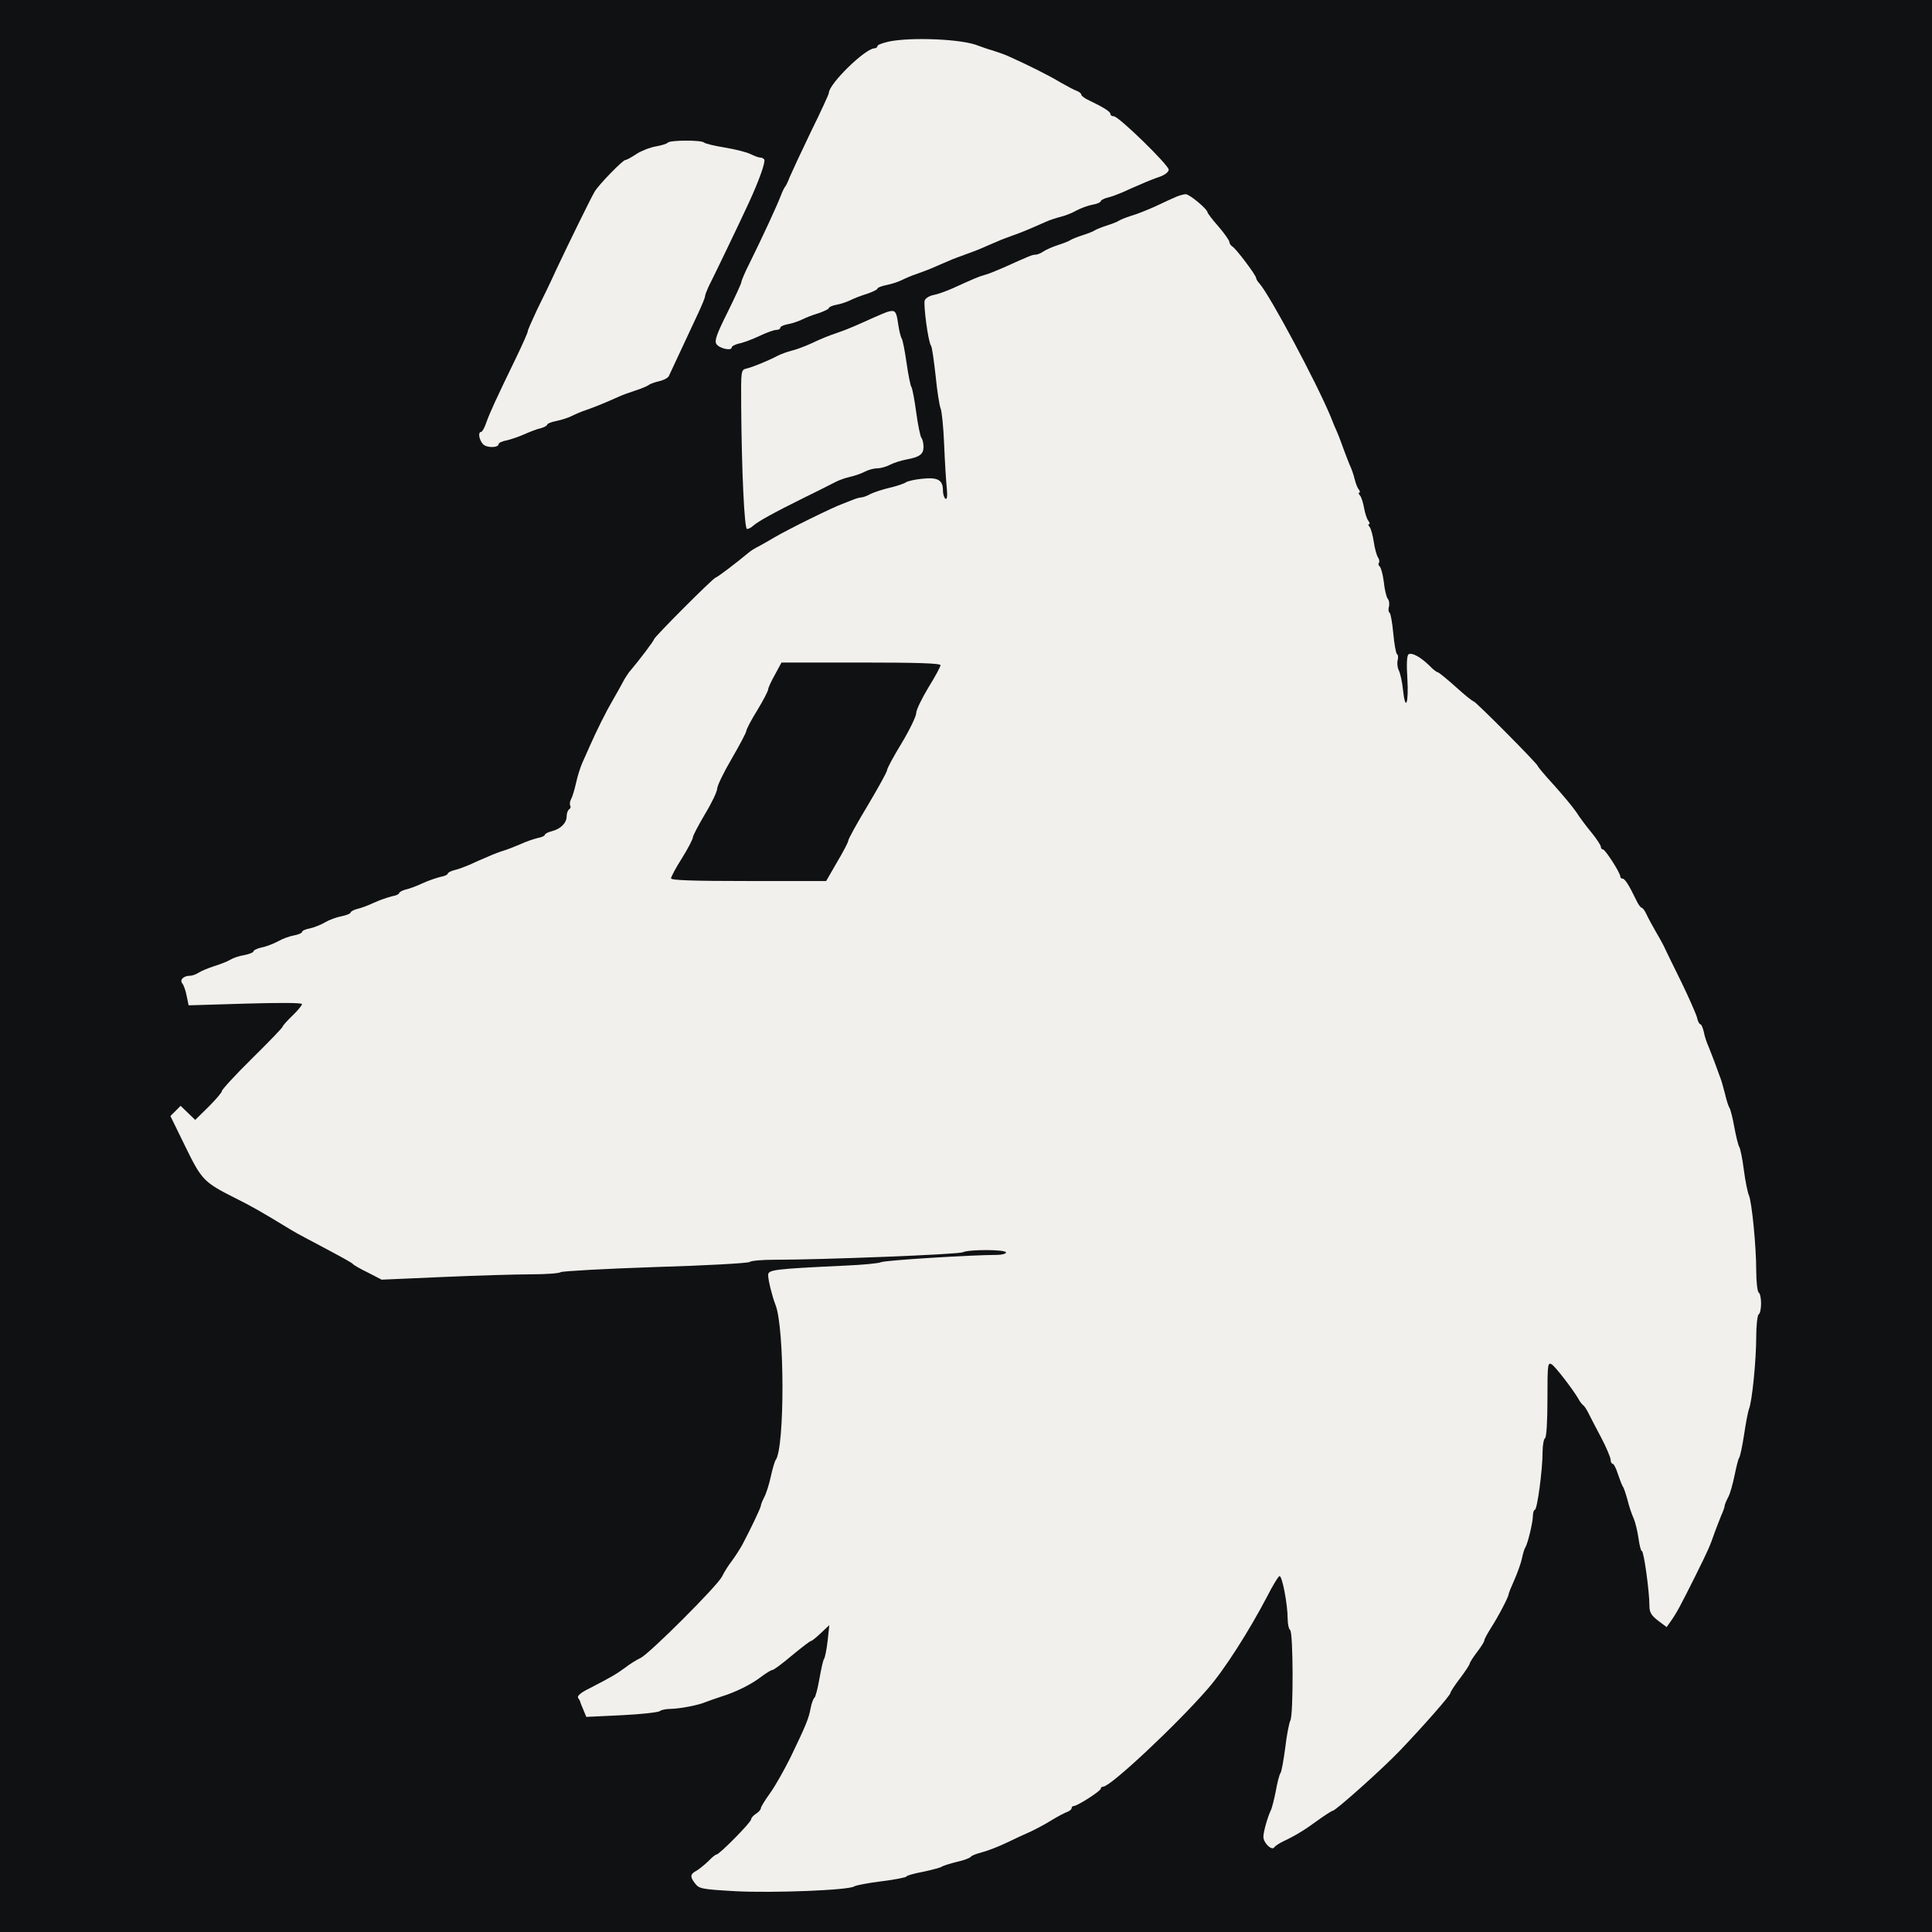
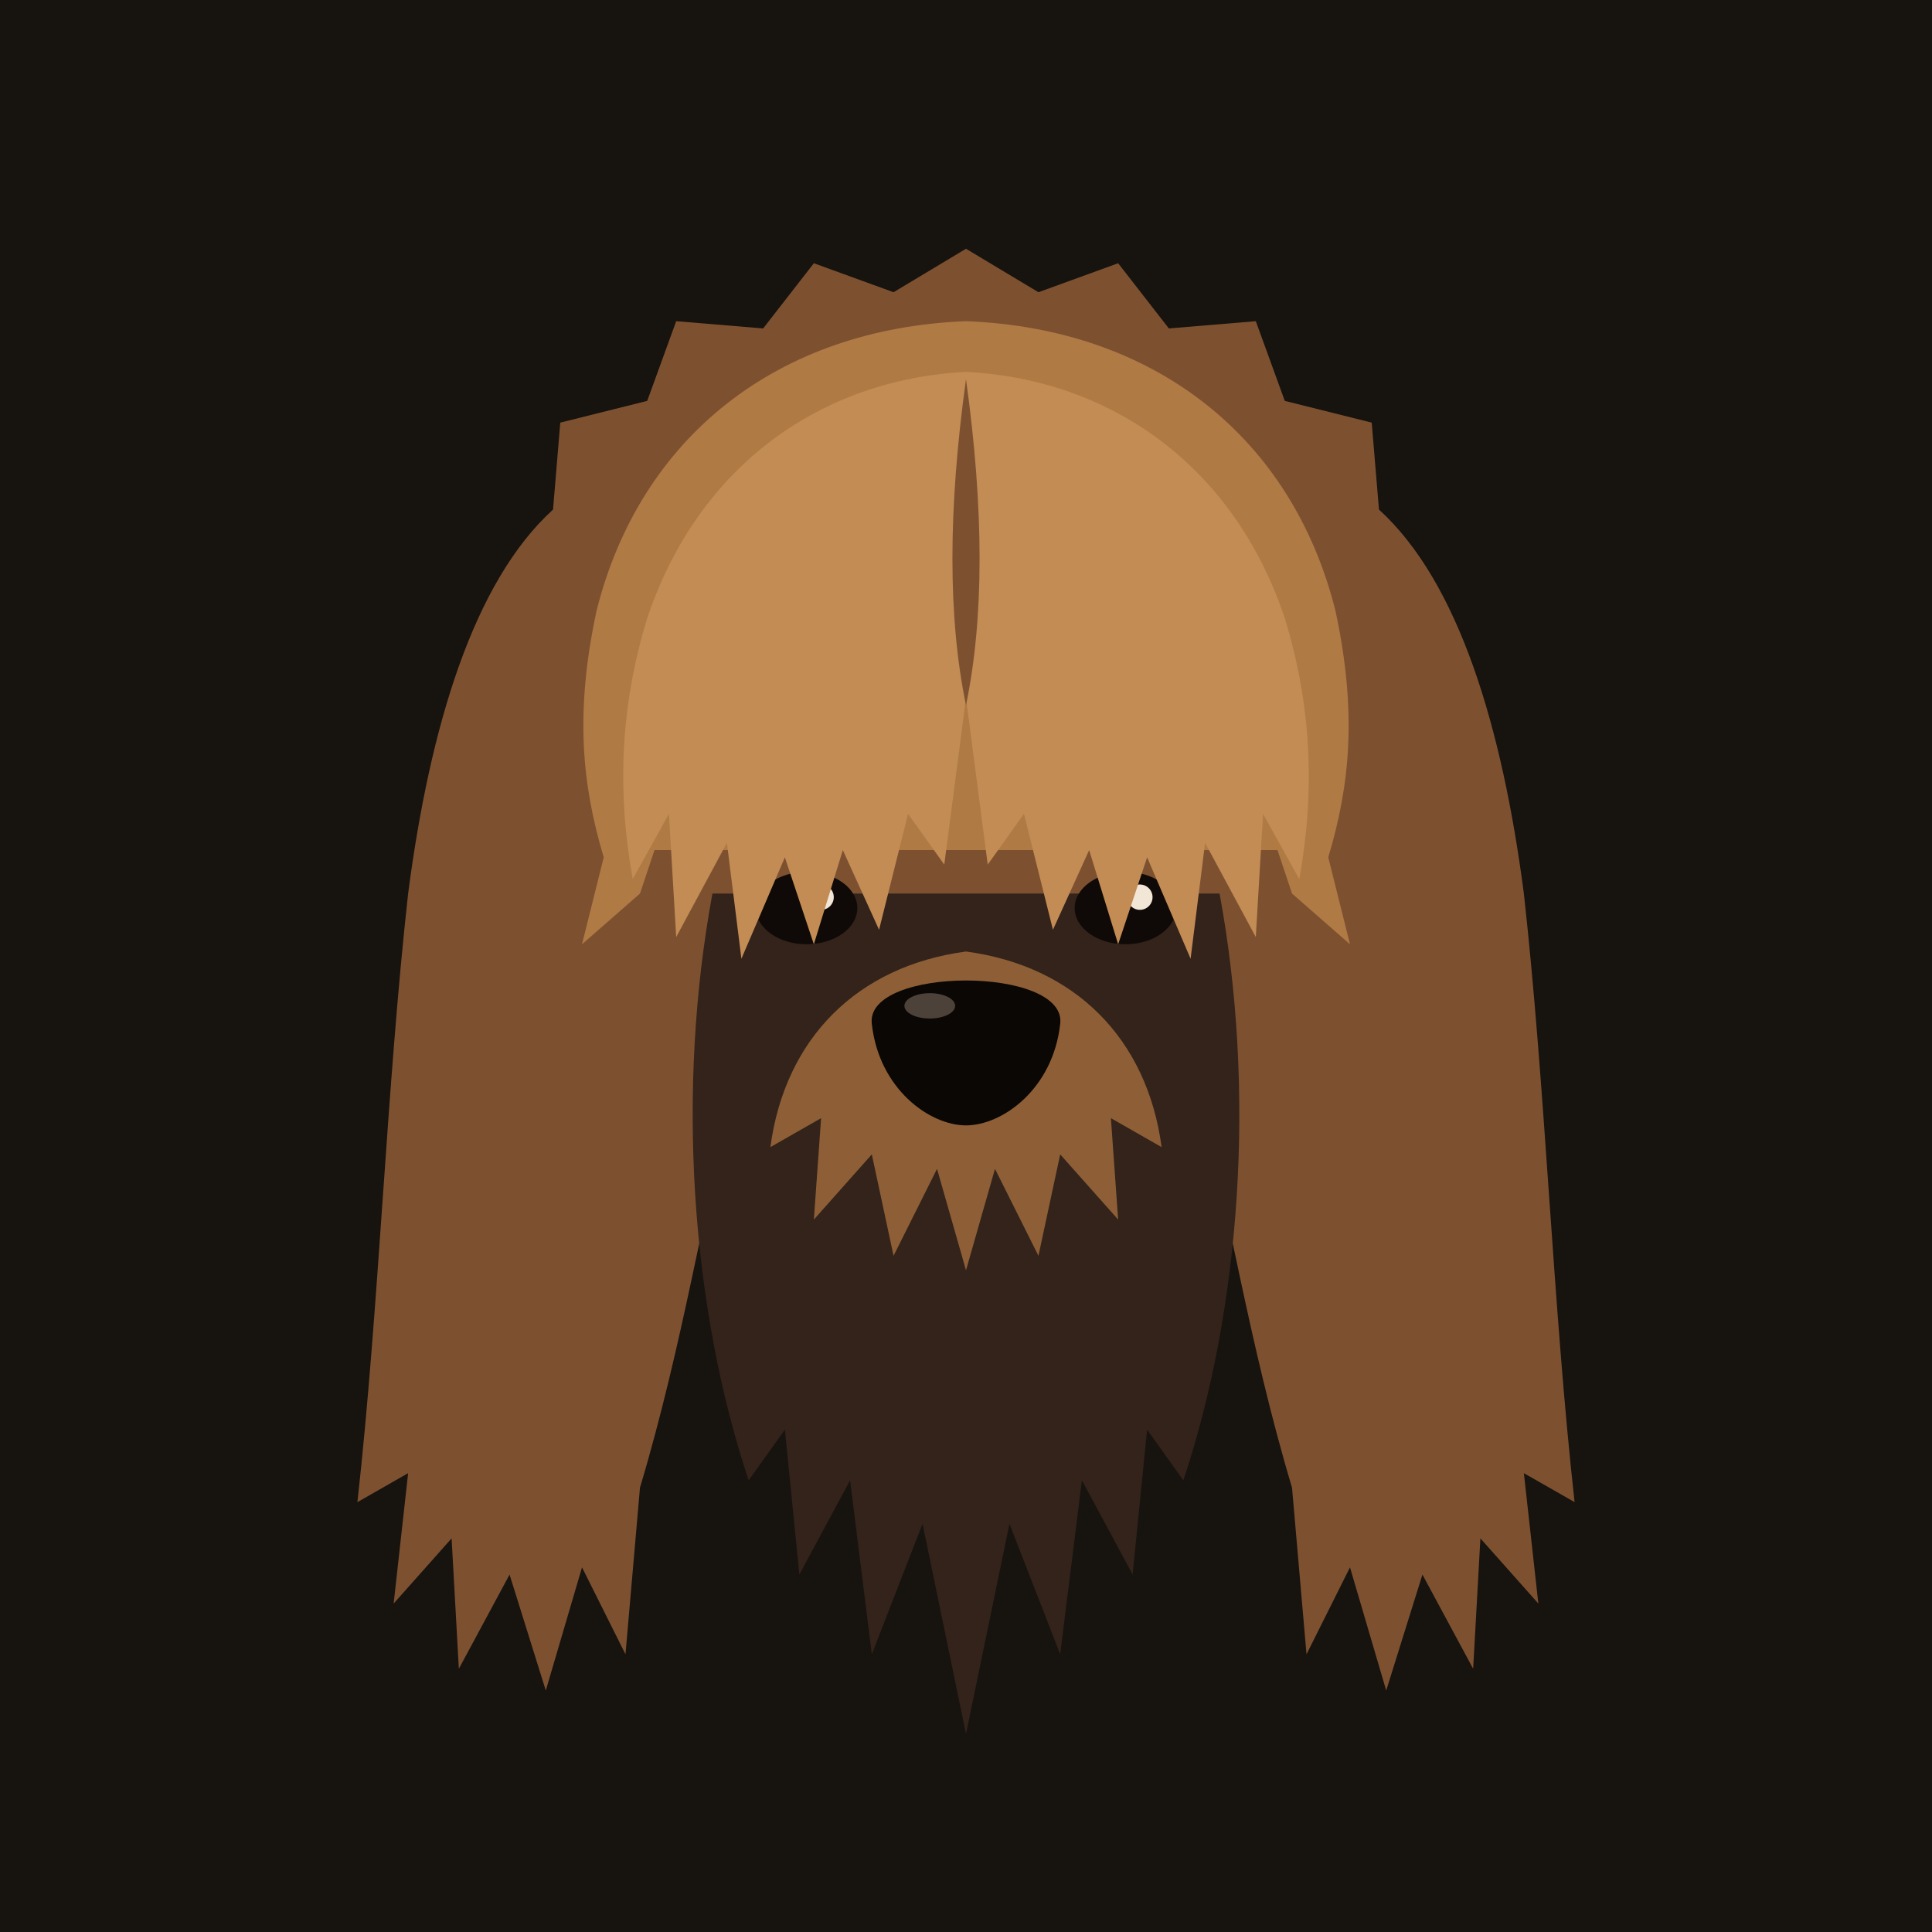
- <svg xmlns="http://www.w3.org/2000/svg" viewBox="110.6 112.1 795.8 795.8" role="img" aria-label="Collie">
-   <rect x="110.583" y="112.083" width="795.833" height="795.833" fill="#0f1113" />
-   <g transform="translate(0,1024) scale(0.1,-0.1)" fill="#f2f0ec" stroke="none">
-     <path d="M4768 8948 c-27 -6 -48 -14 -48 -19 0 -5 -6 -9 -12 -9 -39 -1 -188 -147 -188 -184 0 -5 -33 -77 -74 -160 -40 -83 -79 -167 -87 -186 -7 -19 -16 -37 -19 -40 -3 -3 -12 -21 -19 -40 -15 -39 -75 -169 -127 -274 -19 -37 -34 -73 -34 -78 0 -6 -26 -62 -57 -125 -45 -90 -55 -118 -46 -131 11 -18 63 -30 63 -14 0 5 14 12 30 16 17 3 54 17 84 31 29 14 60 25 69 25 10 0 17 4 17 9 0 5 15 12 33 15 17 3 43 12 57 19 14 7 44 19 68 26 23 8 42 17 42 21 0 4 15 11 33 14 17 3 43 12 57 19 14 7 44 19 68 26 23 8 42 17 42 21 0 4 17 11 38 15 20 4 48 13 62 20 14 7 41 19 60 25 19 7 50 18 68 26 17 8 47 20 65 28 17 8 48 19 67 26 19 7 50 18 68 26 17 8 47 20 65 28 17 8 48 19 67 26 35 12 72 28 133 55 17 8 46 17 62 21 17 4 46 15 65 26 19 10 49 21 67 24 18 3 33 10 33 14 0 4 12 11 28 15 15 3 43 14 62 22 19 9 53 24 75 33 22 10 57 24 78 31 21 7 37 20 37 29 0 19 -206 220 -226 220 -8 0 -14 4 -14 9 0 10 -27 27 -87 56 -18 8 -33 19 -33 24 0 5 -8 11 -17 15 -10 3 -40 19 -68 35 -46 28 -136 73 -210 106 -16 8 -48 19 -70 26 -22 6 -49 16 -60 20 -64 27 -273 36 -367 17z" />
-     <path d="M3856 8531 c-3 -4 -25 -11 -48 -15 -24 -4 -60 -18 -80 -31 -21 -14 -41 -25 -46 -25 -11 0 -111 -103 -127 -131 -18 -31 -105 -209 -157 -319 -21 -47 -57 -121 -79 -165 -21 -45 -39 -85 -39 -90 0 -6 -21 -53 -46 -105 -83 -171 -112 -234 -125 -272 -7 -21 -17 -38 -21 -38 -14 0 -9 -32 7 -50 15 -17 65 -16 65 0 0 5 15 12 33 15 17 4 50 15 72 25 23 10 53 22 68 25 15 4 27 11 27 15 0 4 17 11 38 15 20 4 48 13 62 20 14 7 41 19 60 25 37 13 72 27 130 53 19 9 53 21 75 28 22 7 46 17 53 22 6 5 26 12 44 16 17 4 35 13 39 21 4 8 26 56 49 105 23 50 55 118 71 152 16 34 29 66 29 71 0 6 7 23 14 39 20 39 128 263 167 348 41 89 69 167 63 177 -3 5 -11 8 -17 8 -7 0 -24 7 -39 14 -15 8 -63 20 -105 27 -43 7 -82 16 -87 21 -13 11 -143 10 -150 -1z" />
-     <path d="M5950 8308 c-14 -6 -52 -23 -85 -39 -33 -15 -78 -33 -100 -39 -22 -7 -44 -16 -50 -20 -5 -4 -28 -13 -50 -20 -22 -7 -44 -16 -50 -20 -5 -4 -28 -13 -50 -20 -22 -7 -44 -16 -50 -20 -5 -4 -28 -13 -50 -20 -22 -7 -49 -19 -60 -26 -11 -8 -26 -14 -33 -14 -14 0 -23 -4 -132 -53 -30 -13 -66 -28 -80 -31 -25 -7 -47 -17 -131 -55 -25 -11 -60 -24 -77 -27 -17 -3 -33 -13 -37 -22 -6 -17 14 -172 26 -187 4 -5 12 -62 19 -125 6 -63 16 -123 20 -132 5 -9 12 -76 15 -150 3 -73 8 -155 11 -181 3 -33 1 -47 -6 -42 -5 3 -10 19 -10 34 0 43 -21 55 -86 48 -30 -3 -61 -10 -67 -15 -7 -5 -36 -15 -66 -22 -30 -7 -66 -19 -80 -26 -14 -8 -31 -14 -38 -14 -6 0 -24 -5 -40 -12 -15 -6 -30 -12 -33 -13 -39 -13 -231 -108 -285 -140 -22 -13 -51 -30 -65 -37 -14 -7 -32 -18 -40 -25 -51 -43 -131 -103 -136 -103 -9 0 -254 -246 -254 -254 0 -6 -62 -88 -103 -136 -6 -8 -18 -26 -25 -40 -7 -14 -26 -47 -42 -75 -28 -48 -65 -122 -96 -192 -8 -18 -21 -48 -29 -65 -8 -18 -20 -55 -26 -83 -6 -27 -15 -58 -21 -68 -5 -10 -6 -22 -3 -27 3 -5 1 -11 -5 -15 -5 -3 -10 -16 -10 -29 0 -27 -25 -52 -62 -61 -16 -4 -28 -11 -28 -15 0 -4 -13 -10 -30 -13 -16 -4 -49 -15 -72 -26 -24 -10 -54 -22 -68 -26 -14 -4 -43 -15 -65 -25 -22 -9 -56 -24 -75 -33 -19 -8 -47 -19 -62 -22 -16 -4 -28 -11 -28 -15 0 -4 -13 -10 -30 -13 -16 -4 -49 -15 -73 -26 -23 -11 -55 -23 -70 -26 -15 -4 -27 -11 -27 -15 0 -4 -13 -10 -30 -13 -16 -4 -49 -15 -73 -26 -23 -11 -55 -23 -70 -26 -15 -4 -27 -11 -27 -15 0 -4 -17 -11 -37 -15 -21 -4 -51 -15 -68 -25 -16 -10 -45 -21 -62 -25 -18 -3 -33 -10 -33 -15 0 -4 -15 -11 -33 -14 -18 -3 -48 -14 -67 -25 -19 -10 -50 -22 -68 -25 -17 -4 -32 -11 -32 -16 0 -4 -17 -11 -37 -15 -21 -3 -47 -12 -58 -19 -11 -7 -40 -18 -65 -26 -25 -8 -54 -20 -65 -27 -11 -7 -26 -13 -35 -13 -28 0 -45 -17 -33 -32 6 -7 14 -30 18 -52 l8 -38 233 7 c139 4 234 4 234 -2 0 -5 -18 -27 -40 -48 -22 -21 -40 -42 -40 -45 0 -4 -56 -62 -125 -130 -69 -68 -125 -129 -125 -135 0 -6 -25 -35 -55 -65 l-55 -54 -30 29 -30 29 -21 -21 -21 -21 62 -127 c67 -137 76 -146 205 -211 68 -34 102 -53 230 -131 11 -7 40 -23 65 -36 157 -83 185 -99 190 -105 3 -4 31 -20 62 -35 l56 -29 252 11 c138 6 301 11 363 11 62 0 117 4 123 9 5 4 180 14 389 21 209 6 384 16 389 21 6 5 51 9 100 9 199 0 762 22 778 31 24 12 178 12 178 -1 0 -5 -17 -10 -37 -10 -103 0 -461 -22 -478 -30 -11 -5 -76 -11 -145 -14 -296 -14 -320 -17 -320 -39 0 -21 17 -89 30 -122 38 -92 39 -590 1 -640 -4 -5 -13 -36 -20 -68 -7 -32 -19 -70 -27 -85 -8 -15 -14 -31 -14 -35 0 -8 -43 -98 -77 -162 -9 -16 -28 -46 -42 -65 -15 -19 -33 -48 -41 -65 -19 -38 -296 -315 -335 -335 -17 -8 -46 -26 -65 -41 -36 -26 -54 -37 -147 -85 -33 -16 -50 -30 -46 -38 4 -6 8 -13 9 -16 0 -3 6 -18 13 -34 l12 -29 147 7 c81 4 151 12 156 17 6 5 26 9 45 9 39 1 114 15 146 29 11 4 38 14 60 21 62 19 126 51 166 82 20 15 41 28 46 28 6 0 42 27 81 60 40 33 75 60 79 60 4 0 22 15 41 33 l34 32 -7 -65 c-4 -36 -11 -69 -15 -75 -4 -5 -12 -43 -19 -82 -7 -40 -16 -75 -21 -78 -4 -3 -11 -22 -15 -42 -8 -43 -18 -68 -83 -203 -26 -52 -63 -118 -84 -147 -21 -29 -38 -57 -38 -62 0 -6 -9 -16 -20 -23 -11 -7 -20 -17 -20 -23 0 -12 -131 -145 -143 -145 -4 0 -19 -12 -34 -28 -16 -15 -37 -32 -47 -38 -27 -14 -29 -25 -7 -53 17 -22 27 -24 167 -32 151 -8 468 4 489 20 5 4 56 14 113 21 56 7 102 16 102 20 0 3 30 12 68 19 37 8 72 17 77 21 6 4 34 13 63 20 28 6 54 16 57 21 3 5 25 13 48 19 23 6 69 24 102 40 33 16 76 36 95 44 19 9 58 29 85 46 28 17 58 33 68 36 9 4 17 10 17 15 0 5 4 9 9 9 15 0 111 62 111 71 0 5 5 9 11 9 29 0 299 252 430 403 69 79 170 238 245 381 22 44 45 81 50 83 11 4 34 -116 34 -177 0 -21 5 -42 10 -45 13 -8 14 -349 1 -373 -5 -9 -15 -60 -21 -112 -7 -52 -15 -99 -20 -105 -4 -5 -13 -39 -19 -74 -7 -35 -16 -71 -21 -80 -13 -28 -30 -87 -30 -108 0 -25 35 -59 45 -43 3 5 21 17 38 25 47 22 87 46 144 88 28 20 54 37 58 37 12 0 208 175 280 251 101 106 205 225 205 234 0 5 18 32 40 61 22 29 40 57 40 61 0 4 14 26 30 47 17 22 30 43 30 48 0 5 12 27 27 51 31 48 73 129 73 139 0 4 11 31 24 60 13 29 27 69 31 88 4 19 10 40 14 45 10 17 30 99 31 128 0 15 4 27 8 27 10 0 32 165 32 239 0 27 5 53 10 56 6 4 10 68 10 161 0 144 1 153 18 143 16 -11 84 -99 109 -141 6 -12 15 -23 20 -27 5 -3 14 -17 21 -31 7 -14 30 -59 52 -100 22 -41 39 -83 40 -92 0 -10 4 -18 8 -18 5 0 15 -19 22 -42 8 -24 17 -47 21 -53 4 -5 12 -30 19 -55 6 -25 17 -58 25 -75 7 -16 16 -54 20 -82 4 -29 10 -53 14 -53 8 0 31 -166 31 -224 0 -28 7 -40 35 -62 l36 -27 17 24 c24 34 39 62 101 186 54 109 59 120 81 183 7 19 19 49 26 67 8 17 14 35 14 40 0 4 7 21 15 36 8 15 19 56 26 90 7 34 15 67 19 72 4 6 13 48 20 95 7 47 16 94 20 105 13 30 30 202 30 299 0 46 5 88 10 91 6 3 10 24 10 45 0 21 -4 42 -10 45 -5 3 -10 44 -10 90 0 100 -18 282 -30 310 -5 11 -15 58 -21 105 -6 47 -15 90 -19 95 -4 6 -13 42 -20 80 -7 39 -16 75 -20 80 -4 6 -13 33 -19 60 -7 28 -16 59 -21 70 -4 11 -13 36 -20 55 -7 19 -19 49 -26 67 -8 17 -17 45 -20 62 -4 17 -10 31 -14 31 -4 0 -11 12 -14 28 -4 15 -33 81 -65 147 -33 66 -62 127 -66 135 -3 8 -19 38 -35 65 -16 28 -35 62 -42 78 -7 15 -16 27 -20 27 -4 0 -15 15 -23 33 -29 60 -46 87 -56 87 -5 0 -9 4 -9 9 0 15 -62 111 -71 111 -5 0 -9 5 -9 11 0 6 -17 32 -38 58 -21 25 -50 64 -64 86 -15 22 -57 72 -93 112 -36 39 -65 74 -65 77 0 8 -256 266 -264 266 -4 0 -38 27 -74 60 -37 33 -70 60 -74 60 -4 0 -20 12 -35 28 -36 35 -71 54 -85 46 -7 -5 -9 -38 -5 -100 6 -103 -8 -139 -18 -47 -3 32 -11 68 -17 80 -6 12 -8 31 -5 42 3 12 2 23 -3 26 -4 3 -11 41 -15 85 -4 44 -11 82 -15 85 -5 3 -6 14 -3 25 3 11 1 26 -5 33 -5 6 -13 38 -16 69 -4 32 -12 60 -17 64 -5 3 -7 10 -3 15 3 5 1 15 -4 22 -5 7 -13 35 -17 62 -4 28 -12 56 -17 63 -6 6 -7 12 -3 12 4 0 3 6 -2 13 -6 6 -14 30 -18 52 -4 22 -11 46 -17 53 -6 6 -7 12 -3 12 4 0 3 6 -2 13 -6 6 -13 26 -17 42 -4 17 -13 44 -21 60 -7 17 -18 46 -25 65 -7 19 -18 50 -26 68 -8 17 -20 47 -27 65 -60 144 -250 499 -293 548 -8 8 -14 19 -14 23 0 11 -82 120 -97 129 -7 4 -13 13 -13 19 0 6 -20 35 -45 64 -25 28 -45 55 -45 58 0 13 -75 76 -90 75 -8 0 -26 -5 -40 -11z m-970 -1929 c0 -6 -22 -47 -50 -92 -27 -45 -50 -92 -50 -105 0 -13 -27 -69 -60 -124 -33 -54 -60 -104 -60 -111 0 -7 -36 -72 -80 -146 -44 -73 -80 -138 -80 -145 0 -6 -21 -46 -46 -88 l-45 -78 -319 0 c-229 0 -320 3 -320 11 0 6 20 44 45 83 25 40 45 79 45 86 0 7 23 50 50 96 28 46 50 93 50 104 0 12 27 68 60 124 33 57 60 108 60 114 0 6 20 45 45 85 25 41 45 80 45 86 0 6 12 33 28 61 l27 50 328 0 c228 0 327 -3 327 -11z" />
-     <path d="M4760 7834 c-8 -3 -33 -13 -55 -23 -75 -34 -110 -49 -145 -61 -44 -15 -64 -23 -120 -49 -25 -11 -58 -23 -75 -27 -16 -4 -41 -13 -55 -20 -40 -21 -103 -47 -129 -53 -23 -6 -23 -6 -22 -156 2 -265 13 -505 24 -505 6 0 18 6 26 14 21 18 80 51 211 116 58 28 116 58 130 65 14 7 40 16 58 20 18 4 45 13 60 21 15 8 38 14 52 14 14 0 38 7 53 15 15 8 45 17 65 21 56 10 72 22 72 52 0 16 -4 32 -9 38 -4 5 -14 52 -21 104 -7 52 -16 100 -20 105 -4 6 -13 51 -20 100 -7 50 -16 95 -20 100 -4 6 -11 34 -15 63 -7 50 -12 56 -45 46z" />
+ <svg xmlns="http://www.w3.org/2000/svg" viewBox="0 0 512 512" role="img" aria-label="Briard">
+   <rect width="512" height="512" fill="#17130f" />
+   <g transform="translate(10.24 10.24) scale(0.96)">
+     <path fill="#7d5130" d="M256 58 L276 70 L298 62 L312 80 L336 78 L344 100 L368 106 L370 130 C392 150 404 190 410 236 C416 290 418 350 424 404 L410 396 L414 432 L398 414 L396 450 L382 424 L372 456 L362 422 L350 446 L346 400 C334 360 328 320 322 300 L190 300 C184 320 178 360 166 400 L162 446 L150 422 L140 456 L130 424 L116 450 L114 414 L98 432 L102 396 L88 404 C94 350 96 290 102 236 C108 190 120 150 142 130 L144 106 L168 100 L176 78 L200 80 L214 62 L236 70 Z" />
+     <path fill="#b07a45" d="M256 78 C204 80 166 110 154 158 C148 186 150 206 156 226 L150 250 L166 236 L170 224 L342 224 L346 236 L362 250 L356 226 C362 206 364 186 358 158 C346 110 308 80 256 78 Z" />
+     <path fill="#33231a" d="M186 236 C176 290 180 350 196 398 L206 384 L210 424 L224 398 L230 446 L244 410 L256 468 L268 410 L282 446 L288 398 L302 424 L306 384 L316 398 C332 350 336 290 326 236 Z" />
+     <path fill="#8e5f36" d="M256 252 C226 256 206 276 202 306 L216 298 L214 326 L230 308 L236 336 L248 312 L256 340 L264 312 L276 336 L282 308 L298 326 L296 298 L310 306 C306 276 286 256 256 252 Z" />
+     <ellipse cx="212" cy="240" rx="14" ry="10" fill="#0f0a07" />
+     <ellipse cx="300" cy="240" rx="14" ry="10" fill="#0f0a07" />
+     <circle cx="216" cy="237" r="3.5" fill="#f2e6d6" />
+     <circle cx="304" cy="237" r="3.5" fill="#f2e6d6" />
+     <path fill="#c38c54" d="M256 92 C216 94 182 118 168 160 C160 186 160 210 164 232 L174 214 L176 248 L190 222 L194 254 L206 226 L214 250 L222 224 L232 246 L240 214 L250 228 L256 182 L262 228 L272 214 L280 246 L290 224 L298 250 L306 226 L318 254 L322 222 L336 248 L338 214 L348 232 C352 210 352 186 344 160 C330 118 296 94 256 92 Z" />
+     <path fill="#7d5130" d="M256 94 C251 130 251 160 256 184 C261 160 261 130 256 94 Z" />
+     <path fill="#0a0705" d="M230 272 C228 256 284 256 282 272 C280 290 266 300 256 300 C246 300 232 290 230 272 Z" />
+     <ellipse cx="246" cy="267" rx="7" ry="3.5" fill="#4d4239" />
  </g>
</svg>
